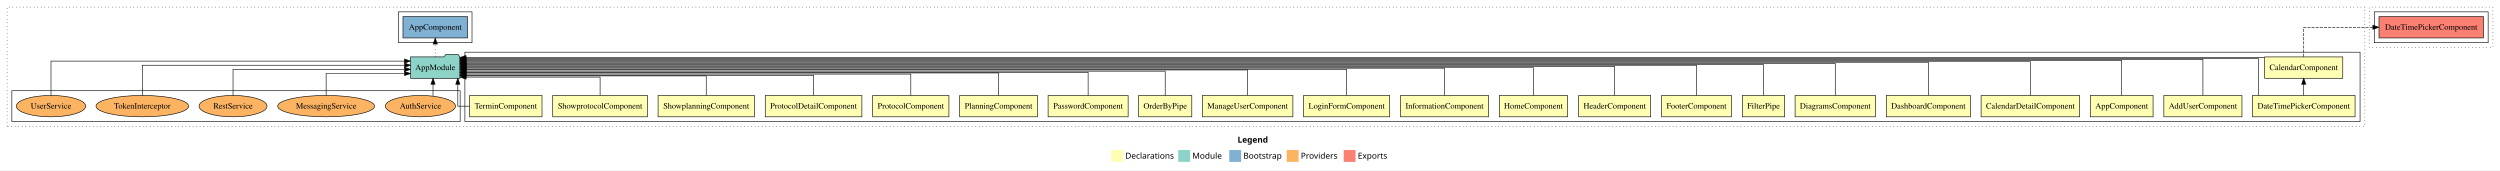
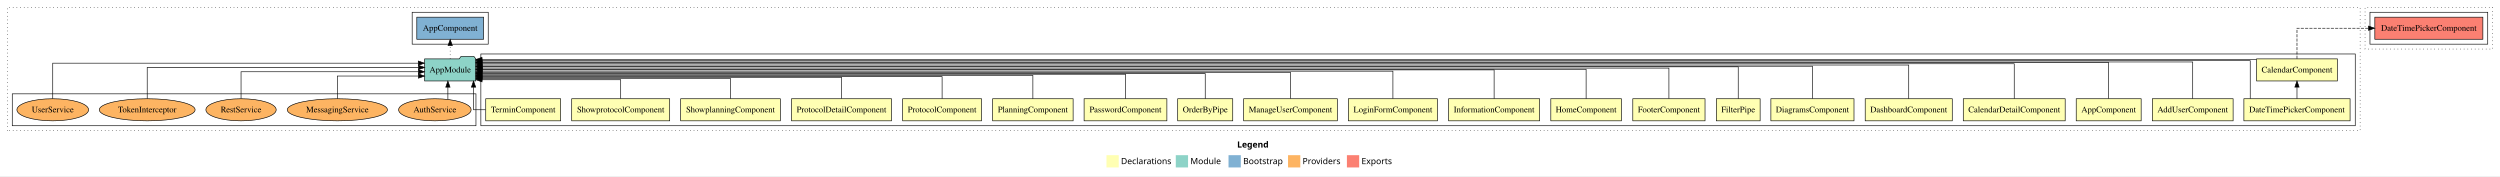
- <svg xmlns="http://www.w3.org/2000/svg" width="4216pt" height="287pt" viewBox="0.00 0.00 4216.00 287.00">
+ <svg xmlns="http://www.w3.org/2000/svg" width="4076pt" height="287pt" viewBox="0.00 0.00 4076.00 287.00">
  <g id="graph0" class="graph" transform="scale(1 1) rotate(0) translate(4 283)">
-     <polygon fill="#ffffff" stroke="transparent" points="-4,4 -4,-283 4212,-283 4212,4 -4,4" />
-     <text text-anchor="start" x="2083.009" y="-42.4" font-family="sans-serif" font-weight="bold" font-size="14.00" fill="#000000">Legend</text>
-     <polygon fill="#ffffb3" stroke="transparent" points="1870,-10 1870,-30 1890,-30 1890,-10 1870,-10" />
-     <text text-anchor="start" x="1893.629" y="-15.4" font-family="sans-serif" font-size="14.00" fill="#000000">  Declarations</text>
-     <polygon fill="#8dd3c7" stroke="transparent" points="1983,-10 1983,-30 2003,-30 2003,-10 1983,-10" />
-     <text text-anchor="start" x="2006.725" y="-15.4" font-family="sans-serif" font-size="14.00" fill="#000000">  Module</text>
-     <polygon fill="#80b1d3" stroke="transparent" points="2069,-10 2069,-30 2089,-30 2089,-10 2069,-10" />
-     <text text-anchor="start" x="2092.781" y="-15.4" font-family="sans-serif" font-size="14.00" fill="#000000">  Bootstrap</text>
-     <polygon fill="#fdb462" stroke="transparent" points="2166,-10 2166,-30 2186,-30 2186,-10 2166,-10" />
-     <text text-anchor="start" x="2189.673" y="-15.4" font-family="sans-serif" font-size="14.00" fill="#000000">  Providers</text>
-     <polygon fill="#fb8072" stroke="transparent" points="2262,-10 2262,-30 2282,-30 2282,-10 2262,-10" />
-     <text text-anchor="start" x="2285.726" y="-15.4" font-family="sans-serif" font-size="14.00" fill="#000000">  Exports</text>
+     <polygon fill="#ffffff" stroke="transparent" points="-4,4 -4,-283 4072,-283 4072,4 -4,4" />
+     <text text-anchor="start" x="2013.009" y="-42.4" font-family="sans-serif" font-weight="bold" font-size="14.00" fill="#000000">Legend</text>
+     <polygon fill="#ffffb3" stroke="transparent" points="1800,-10 1800,-30 1820,-30 1820,-10 1800,-10" />
+     <text text-anchor="start" x="1823.629" y="-15.4" font-family="sans-serif" font-size="14.00" fill="#000000">  Declarations</text>
+     <polygon fill="#8dd3c7" stroke="transparent" points="1913,-10 1913,-30 1933,-30 1933,-10 1913,-10" />
+     <text text-anchor="start" x="1936.725" y="-15.4" font-family="sans-serif" font-size="14.00" fill="#000000">  Module</text>
+     <polygon fill="#80b1d3" stroke="transparent" points="1999,-10 1999,-30 2019,-30 2019,-10 1999,-10" />
+     <text text-anchor="start" x="2022.781" y="-15.4" font-family="sans-serif" font-size="14.00" fill="#000000">  Bootstrap</text>
+     <polygon fill="#fdb462" stroke="transparent" points="2096,-10 2096,-30 2116,-30 2116,-10 2096,-10" />
+     <text text-anchor="start" x="2119.673" y="-15.4" font-family="sans-serif" font-size="14.00" fill="#000000">  Providers</text>
+     <polygon fill="#fb8072" stroke="transparent" points="2192,-10 2192,-30 2212,-30 2212,-10 2192,-10" />
+     <text text-anchor="start" x="2215.726" y="-15.4" font-family="sans-serif" font-size="14.00" fill="#000000">  Exports</text>
    <g id="clust1" class="cluster">
-       <polygon fill="none" stroke="#000000" stroke-dasharray="1,5" points="8,-70 8,-271 3984,-271 3984,-70 8,-70" />
+       <polygon fill="none" stroke="#000000" stroke-dasharray="1,5" points="8,-70 8,-271 3844,-271 3844,-70 8,-70" />
    </g>
    <g id="clust2" class="cluster">
-       <polygon fill="none" stroke="#000000" points="780,-78 780,-195 3976,-195 3976,-78 780,-78" />
+       <polygon fill="none" stroke="#000000" points="780,-78 780,-195 3836,-195 3836,-78 780,-78" />
+     </g>
+     <g id="clust26" class="cluster">
+       <polygon fill="none" stroke="#000000" points="668,-211 668,-263 792,-263 792,-211 668,-211" />
    </g>
    <g id="clust27" class="cluster">
-       <polygon fill="none" stroke="#000000" points="668,-211 668,-263 792,-263 792,-211 668,-211" />
+       <polygon fill="none" stroke="#000000" points="16,-78 16,-130 772,-130 772,-78 16,-78" />
    </g>
    <g id="clust28" class="cluster">
-       <polygon fill="none" stroke="#000000" points="16,-78 16,-130 772,-130 772,-78 16,-78" />
-     </g>
-     <g id="clust29" class="cluster">
-       <polygon fill="none" stroke="#000000" stroke-dasharray="1,5" points="3992,-203 3992,-271 4200,-271 4200,-203 3992,-203" />
-     </g>
-     <g id="clust33" class="cluster">
-       <polygon fill="none" stroke="#000000" points="4000,-211 4000,-263 4192,-263 4192,-211 4000,-211" />
+       <polygon fill="none" stroke="#000000" stroke-dasharray="1,5" points="3852,-203 3852,-271 4060,-271 4060,-203 3852,-203" />
+     </g>
+     <g id="clust32" class="cluster">
+       <polygon fill="none" stroke="#000000" points="3860,-211 3860,-263 4052,-263 4052,-211 3860,-211" />
    </g>
    <g id="node1" class="node">
-       <polygon fill="#ffffb3" stroke="#000000" points="3776.865,-122 3645.135,-122 3645.135,-86 3776.865,-86 3776.865,-122" />
-       <text text-anchor="middle" x="3711" y="-99.8" font-family="Times,serif" font-size="14.00" fill="#000000">AddUserComponent</text>
-     </g>
-     <g id="node23" class="node">
+       <polygon fill="#ffffb3" stroke="#000000" points="3636.865,-122 3505.135,-122 3505.135,-86 3636.865,-86 3636.865,-122" />
+       <text text-anchor="middle" x="3571" y="-99.8" font-family="Times,serif" font-size="14.00" fill="#000000">AddUserComponent</text>
+     </g>
+     <g id="node22" class="node">
      <polygon fill="#8dd3c7" stroke="#000000" points="771.657,-187 768.657,-191 747.657,-191 744.657,-187 688.343,-187 688.343,-151 771.657,-151 771.657,-187" />
      <text text-anchor="middle" x="730" y="-164.8" font-family="Times,serif" font-size="14.00" fill="#000000">AppModule</text>
    </g>
    <g id="edge1" class="edge">
-       <path fill="none" stroke="#000000" d="M3711,-122.323C3711,-145.66 3711,-183 3711,-183 3711,-183 781.855,-183 781.855,-183" />
-       <polygon fill="#000000" stroke="#000000" points="781.855,-179.5 771.855,-183 781.855,-186.5 781.855,-179.5" />
+       <path fill="none" stroke="#000000" d="M3571,-122.091C3571,-145.133 3571,-182 3571,-182 3571,-182 781.809,-182 781.809,-182" />
+       <polygon fill="#000000" stroke="#000000" points="781.809,-178.5 771.809,-182 781.809,-185.5 781.809,-178.5" />
    </g>
    <g id="node2" class="node">
-       <polygon fill="#ffffb3" stroke="#000000" points="3626.94,-122 3521.06,-122 3521.06,-86 3626.94,-86 3626.94,-122" />
-       <text text-anchor="middle" x="3574" y="-99.8" font-family="Times,serif" font-size="14.00" fill="#000000">AppComponent</text>
+       <polygon fill="#ffffb3" stroke="#000000" points="3486.94,-122 3381.06,-122 3381.06,-86 3486.94,-86 3486.94,-122" />
+       <text text-anchor="middle" x="3434" y="-99.8" font-family="Times,serif" font-size="14.00" fill="#000000">AppComponent</text>
    </g>
    <g id="edge2" class="edge">
-       <path fill="none" stroke="#000000" d="M3574,-122.248C3574,-145.018 3574,-181 3574,-181 3574,-181 781.853,-181 781.853,-181" />
-       <polygon fill="#000000" stroke="#000000" points="781.853,-177.5 771.853,-181 781.853,-184.5 781.853,-177.5" />
+       <path fill="none" stroke="#000000" d="M3434,-122.248C3434,-145.018 3434,-181 3434,-181 3434,-181 781.661,-181 781.661,-181" />
+       <polygon fill="#000000" stroke="#000000" points="781.661,-177.5 771.661,-181 781.661,-184.5 781.661,-177.5" />
    </g>
    <g id="node3" class="node">
-       <polygon fill="#ffffb3" stroke="#000000" points="3946.864,-187 3815.136,-187 3815.136,-151 3946.864,-151 3946.864,-187" />
-       <text text-anchor="middle" x="3881" y="-164.8" font-family="Times,serif" font-size="14.00" fill="#000000">CalendarComponent</text>
+       <polygon fill="#ffffb3" stroke="#000000" points="3806.864,-187 3675.136,-187 3675.136,-151 3806.864,-151 3806.864,-187" />
+       <text text-anchor="middle" x="3741" y="-164.8" font-family="Times,serif" font-size="14.00" fill="#000000">CalendarComponent</text>
    </g>
    <g id="edge3" class="edge">
-       <path fill="none" stroke="#000000" d="M3814.824,-186C3814.824,-186 781.784,-186 781.784,-186" />
-       <polygon fill="#000000" stroke="#000000" points="781.784,-182.5 771.784,-186 781.784,-189.5 781.784,-182.5" />
-     </g>
-     <g id="node30" class="node">
-       <polygon fill="#fb8072" stroke="#000000" points="4184.071,-255 4007.929,-255 4007.929,-219 4184.071,-219 4184.071,-255" />
-       <text text-anchor="middle" x="4096" y="-232.8" font-family="Times,serif" font-size="14.00" fill="#000000">DateTimePickerComponent </text>
-     </g>
-     <g id="edge30" class="edge">
-       <path fill="none" stroke="#000000" stroke-dasharray="5,2" d="M3881,-187.223C3881,-207.365 3881,-237 3881,-237 3881,-237 3997.62,-237 3997.62,-237" />
-       <polygon fill="#000000" stroke="#000000" points="3997.621,-240.5 4007.62,-237 3997.62,-233.5 3997.621,-240.5" />
+       <path fill="none" stroke="#000000" d="M3674.957,-186C3674.957,-186 781.822,-186 781.822,-186" />
+       <polygon fill="#000000" stroke="#000000" points="781.822,-182.5 771.822,-186 781.822,-189.5 781.822,-182.5" />
+     </g>
+     <g id="node29" class="node">
+       <polygon fill="#fb8072" stroke="#000000" points="4044.071,-255 3867.929,-255 3867.929,-219 4044.071,-219 4044.071,-255" />
+       <text text-anchor="middle" x="3956" y="-232.8" font-family="Times,serif" font-size="14.00" fill="#000000">DateTimePickerComponent </text>
+     </g>
+     <g id="edge29" class="edge">
+       <path fill="none" stroke="#000000" stroke-dasharray="5,2" d="M3741,-187.223C3741,-207.365 3741,-237 3741,-237 3741,-237 3857.62,-237 3857.62,-237" />
+       <polygon fill="#000000" stroke="#000000" points="3857.621,-240.5 3867.62,-237 3857.62,-233.5 3857.621,-240.5" />
    </g>
    <g id="node4" class="node">
-       <polygon fill="#ffffb3" stroke="#000000" points="3503.072,-122 3336.928,-122 3336.928,-86 3503.072,-86 3503.072,-122" />
-       <text text-anchor="middle" x="3420" y="-99.8" font-family="Times,serif" font-size="14.00" fill="#000000">CalendarDetailComponent</text>
+       <polygon fill="#ffffb3" stroke="#000000" points="3363.072,-122 3196.928,-122 3196.928,-86 3363.072,-86 3363.072,-122" />
+       <text text-anchor="middle" x="3280" y="-99.8" font-family="Times,serif" font-size="14.00" fill="#000000">CalendarDetailComponent</text>
    </g>
    <g id="edge4" class="edge">
-       <path fill="none" stroke="#000000" d="M3420,-122.155C3420,-144.352 3420,-179 3420,-179 3420,-179 781.714,-179 781.714,-179" />
-       <polygon fill="#000000" stroke="#000000" points="781.714,-175.5 771.714,-179 781.714,-182.5 781.714,-175.5" />
+       <path fill="none" stroke="#000000" d="M3280,-122.155C3280,-144.352 3280,-179 3280,-179 3280,-179 781.87,-179 781.87,-179" />
+       <polygon fill="#000000" stroke="#000000" points="781.87,-175.5 771.87,-179 781.87,-182.5 781.87,-175.5" />
    </g>
    <g id="node5" class="node">
-       <polygon fill="#ffffb3" stroke="#000000" points="3318.973,-122 3177.027,-122 3177.027,-86 3318.973,-86 3318.973,-122" />
-       <text text-anchor="middle" x="3248" y="-99.8" font-family="Times,serif" font-size="14.00" fill="#000000">DashboardComponent</text>
+       <polygon fill="#ffffb3" stroke="#000000" points="3178.973,-122 3037.027,-122 3037.027,-86 3178.973,-86 3178.973,-122" />
+       <text text-anchor="middle" x="3108" y="-99.8" font-family="Times,serif" font-size="14.00" fill="#000000">DashboardComponent</text>
    </g>
    <g id="edge5" class="edge">
-       <path fill="none" stroke="#000000" d="M3248,-122.292C3248,-144.206 3248,-178 3248,-178 3248,-178 781.864,-178 781.864,-178" />
-       <polygon fill="#000000" stroke="#000000" points="781.864,-174.5 771.864,-178 781.864,-181.5 781.864,-174.5" />
+       <path fill="none" stroke="#000000" d="M3108,-122.045C3108,-143.662 3108,-177 3108,-177 3108,-177 781.778,-177 781.778,-177" />
+       <polygon fill="#000000" stroke="#000000" points="781.778,-173.5 771.778,-177 781.778,-180.5 781.778,-173.5" />
    </g>
    <g id="node6" class="node">
-       <polygon fill="#ffffb3" stroke="#000000" points="3967.57,-122 3794.43,-122 3794.43,-86 3967.57,-86 3967.57,-122" />
-       <text text-anchor="middle" x="3881" y="-99.8" font-family="Times,serif" font-size="14.00" fill="#000000">DateTimePickerComponent</text>
-     </g>
-     <g id="edge29" class="edge">
-       <path fill="none" stroke="#000000" d="M3881,-122.106C3881,-122.106 3881,-140.991 3881,-140.991" />
-       <polygon fill="#000000" stroke="#000000" points="3877.5,-140.991 3881,-150.991 3884.5,-140.991 3877.5,-140.991" />
+       <polygon fill="#ffffb3" stroke="#000000" points="3827.57,-122 3654.43,-122 3654.43,-86 3827.57,-86 3827.57,-122" />
+       <text text-anchor="middle" x="3741" y="-99.8" font-family="Times,serif" font-size="14.00" fill="#000000">DateTimePickerComponent</text>
+     </g>
+     <g id="edge28" class="edge">
+       <path fill="none" stroke="#000000" d="M3741,-122.106C3741,-122.106 3741,-140.991 3741,-140.991" />
+       <polygon fill="#000000" stroke="#000000" points="3737.5,-140.991 3741,-150.991 3744.5,-140.991 3737.5,-140.991" />
    </g>
    <g id="edge6" class="edge">
-       <path fill="none" stroke="#000000" d="M3804.767,-122.153C3804.767,-145.757 3804.767,-184 3804.767,-184 3804.767,-184 781.716,-184 781.716,-184" />
-       <polygon fill="#000000" stroke="#000000" points="781.716,-180.5 771.716,-184 781.716,-187.5 781.716,-180.5" />
+       <path fill="none" stroke="#000000" d="M3664.767,-122.153C3664.767,-145.757 3664.767,-184 3664.767,-184 3664.767,-184 781.768,-184 781.768,-184" />
+       <polygon fill="#000000" stroke="#000000" points="781.768,-180.5 771.768,-184 781.768,-187.5 781.768,-180.5" />
    </g>
    <g id="node7" class="node">
-       <polygon fill="#ffffb3" stroke="#000000" points="3158.755,-122 3023.245,-122 3023.245,-86 3158.755,-86 3158.755,-122" />
-       <text text-anchor="middle" x="3091" y="-99.8" font-family="Times,serif" font-size="14.00" fill="#000000">DiagramsComponent</text>
+       <polygon fill="#ffffb3" stroke="#000000" points="3018.755,-122 2883.245,-122 2883.245,-86 3018.755,-86 3018.755,-122" />
+       <text text-anchor="middle" x="2951" y="-99.8" font-family="Times,serif" font-size="14.00" fill="#000000">DiagramsComponent</text>
    </g>
    <g id="edge7" class="edge">
-       <path fill="none" stroke="#000000" d="M3091,-122.169C3091,-143.498 3091,-176 3091,-176 3091,-176 781.73,-176 781.73,-176" />
-       <polygon fill="#000000" stroke="#000000" points="781.73,-172.5 771.73,-176 781.73,-179.5 781.73,-172.5" />
+       <path fill="none" stroke="#000000" d="M2951,-122.284C2951,-143.321 2951,-175 2951,-175 2951,-175 781.895,-175 781.895,-175" />
+       <polygon fill="#000000" stroke="#000000" points="781.896,-171.5 771.895,-175 781.895,-178.5 781.896,-171.5" />
    </g>
    <g id="node8" class="node">
-       <polygon fill="#ffffb3" stroke="#000000" points="3005.718,-122 2934.282,-122 2934.282,-86 3005.718,-86 3005.718,-122" />
-       <text text-anchor="middle" x="2970" y="-99.8" font-family="Times,serif" font-size="14.00" fill="#000000">FilterPipe</text>
+       <polygon fill="#ffffb3" stroke="#000000" points="2865.718,-122 2794.282,-122 2794.282,-86 2865.718,-86 2865.718,-122" />
+       <text text-anchor="middle" x="2830" y="-99.8" font-family="Times,serif" font-size="14.00" fill="#000000">FilterPipe</text>
    </g>
    <g id="edge8" class="edge">
-       <path fill="none" stroke="#000000" d="M2970,-122.027C2970,-142.767 2970,-174 2970,-174 2970,-174 781.764,-174 781.764,-174" />
-       <polygon fill="#000000" stroke="#000000" points="781.764,-170.5 771.764,-174 781.764,-177.5 781.764,-170.5" />
+       <path fill="none" stroke="#000000" d="M2830,-122.027C2830,-142.767 2830,-174 2830,-174 2830,-174 781.948,-174 781.948,-174" />
+       <polygon fill="#000000" stroke="#000000" points="781.948,-170.5 771.948,-174 781.948,-177.5 781.948,-170.5" />
    </g>
    <g id="node9" class="node">
-       <polygon fill="#ffffb3" stroke="#000000" points="2915.881,-122 2798.119,-122 2798.119,-86 2915.881,-86 2915.881,-122" />
-       <text text-anchor="middle" x="2857" y="-99.8" font-family="Times,serif" font-size="14.00" fill="#000000">FooterComponent</text>
+       <polygon fill="#ffffb3" stroke="#000000" points="2775.881,-122 2658.119,-122 2658.119,-86 2775.881,-86 2775.881,-122" />
+       <text text-anchor="middle" x="2717" y="-99.8" font-family="Times,serif" font-size="14.00" fill="#000000">FooterComponent</text>
    </g>
    <g id="edge9" class="edge">
-       <path fill="none" stroke="#000000" d="M2857,-122.129C2857,-142.572 2857,-173 2857,-173 2857,-173 782.01,-173 782.01,-173" />
-       <polygon fill="#000000" stroke="#000000" points="782.01,-169.5 772.01,-173 782.01,-176.5 782.01,-169.5" />
+       <path fill="none" stroke="#000000" d="M2717,-122.223C2717,-142.365 2717,-172 2717,-172 2717,-172 781.96,-172 781.96,-172" />
+       <polygon fill="#000000" stroke="#000000" points="781.96,-168.5 771.96,-172 781.96,-175.5 781.96,-168.5" />
    </g>
    <g id="node10" class="node">
-       <polygon fill="#ffffb3" stroke="#000000" points="2779.744,-122 2658.256,-122 2658.256,-86 2779.744,-86 2779.744,-122" />
-       <text text-anchor="middle" x="2719" y="-99.8" font-family="Times,serif" font-size="14.00" fill="#000000">HeaderComponent</text>
-     </g>
-     <g id="edge10" class="edge">
-       <path fill="none" stroke="#000000" d="M2719,-122.308C2719,-142.145 2719,-171 2719,-171 2719,-171 782.002,-171 782.002,-171" />
-       <polygon fill="#000000" stroke="#000000" points="782.002,-167.5 772.002,-171 782.002,-174.5 782.002,-167.5" />
-     </g>
-     <g id="node11" class="node">
      <polygon fill="#ffffb3" stroke="#000000" points="2639.545,-122 2524.455,-122 2524.455,-86 2639.545,-86 2639.545,-122" />
      <text text-anchor="middle" x="2582" y="-99.8" font-family="Times,serif" font-size="14.00" fill="#000000">HomeComponent</text>
    </g>
-     <g id="edge11" class="edge">
-       <path fill="none" stroke="#000000" d="M2582,-122.106C2582,-141.339 2582,-169 2582,-169 2582,-169 781.719,-169 781.719,-169" />
-       <polygon fill="#000000" stroke="#000000" points="781.719,-165.5 771.719,-169 781.719,-172.5 781.719,-165.5" />
-     </g>
-     <g id="node12" class="node">
+     <g id="edge10" class="edge">
+       <path fill="none" stroke="#000000" d="M2582,-122.035C2582,-141.576 2582,-170 2582,-170 2582,-170 781.719,-170 781.719,-170" />
+       <polygon fill="#000000" stroke="#000000" points="781.719,-166.5 771.719,-170 781.719,-173.5 781.719,-166.5" />
+     </g>
+     <g id="node11" class="node">
      <polygon fill="#ffffb3" stroke="#000000" points="2506.201,-122 2357.799,-122 2357.799,-86 2506.201,-86 2506.201,-122" />
      <text text-anchor="middle" x="2432" y="-99.8" font-family="Times,serif" font-size="14.00" fill="#000000">InformationComponent</text>
    </g>
-     <g id="edge12" class="edge">
-       <path fill="none" stroke="#000000" d="M2432,-122.169C2432,-141.09 2432,-168 2432,-168 2432,-168 782.072,-168 782.072,-168" />
-       <polygon fill="#000000" stroke="#000000" points="782.072,-164.5 772.072,-168 782.072,-171.5 782.072,-164.5" />
-     </g>
-     <g id="node13" class="node">
+     <g id="edge11" class="edge">
+       <path fill="none" stroke="#000000" d="M2432,-122.106C2432,-141.339 2432,-169 2432,-169 2432,-169 782.072,-169 782.072,-169" />
+       <polygon fill="#000000" stroke="#000000" points="782.072,-165.5 772.072,-169 782.072,-172.5 782.072,-165.5" />
+     </g>
+     <g id="node12" class="node">
      <polygon fill="#ffffb3" stroke="#000000" points="2339.609,-122 2194.391,-122 2194.391,-86 2339.609,-86 2339.609,-122" />
      <text text-anchor="middle" x="2267" y="-99.8" font-family="Times,serif" font-size="14.00" fill="#000000">LoginFormComponent</text>
    </g>
-     <g id="edge13" class="edge">
-       <path fill="none" stroke="#000000" d="M2267,-122.267C2267,-140.555 2267,-166 2267,-166 2267,-166 781.908,-166 781.908,-166" />
-       <polygon fill="#000000" stroke="#000000" points="781.908,-162.5 771.908,-166 781.908,-169.5 781.908,-162.5" />
-     </g>
-     <g id="node14" class="node">
+     <g id="edge12" class="edge">
+       <path fill="none" stroke="#000000" d="M2267,-122.222C2267,-140.828 2267,-167 2267,-167 2267,-167 781.908,-167 781.908,-167" />
+       <polygon fill="#000000" stroke="#000000" points="781.908,-163.5 771.908,-167 781.908,-170.5 781.908,-163.5" />
+     </g>
+     <g id="node13" class="node">
      <polygon fill="#ffffb3" stroke="#000000" points="2176.347,-122 2023.653,-122 2023.653,-86 2176.347,-86 2176.347,-122" />
      <text text-anchor="middle" x="2100" y="-99.8" font-family="Times,serif" font-size="14.00" fill="#000000">ManageUserComponent</text>
    </g>
-     <g id="edge14" class="edge">
+     <g id="edge13" class="edge">
      <path fill="none" stroke="#000000" d="M2100,-122.302C2100,-140.27 2100,-165 2100,-165 2100,-165 781.749,-165 781.749,-165" />
      <polygon fill="#000000" stroke="#000000" points="781.75,-161.5 771.749,-165 781.749,-168.5 781.75,-161.5" />
    </g>
-     <g id="node15" class="node">
+     <g id="node14" class="node">
      <polygon fill="#ffffb3" stroke="#000000" points="2005.867,-122 1916.133,-122 1916.133,-86 2005.867,-86 2005.867,-122" />
      <text text-anchor="middle" x="1961" y="-99.8" font-family="Times,serif" font-size="14.00" fill="#000000">OrderByPipe</text>
    </g>
-     <g id="edge15" class="edge">
+     <g id="edge14" class="edge">
      <path fill="none" stroke="#000000" d="M1961,-122.022C1961,-139.373 1961,-163 1961,-163 1961,-163 781.663,-163 781.663,-163" />
      <polygon fill="#000000" stroke="#000000" points="781.663,-159.5 771.663,-163 781.663,-166.5 781.663,-159.5" />
    </g>
-     <g id="node16" class="node">
+     <g id="node15" class="node">
      <polygon fill="#ffffb3" stroke="#000000" points="1898.486,-122 1763.514,-122 1763.514,-86 1898.486,-86 1898.486,-122" />
      <text text-anchor="middle" x="1831" y="-99.8" font-family="Times,serif" font-size="14.00" fill="#000000">PasswordComponent</text>
    </g>
-     <g id="edge16" class="edge">
-       <path fill="none" stroke="#000000" d="M1831,-122.035C1831,-138.734 1831,-161 1831,-161 1831,-161 781.816,-161 781.816,-161" />
-       <polygon fill="#000000" stroke="#000000" points="781.816,-157.5 771.816,-161 781.816,-164.5 781.816,-157.5" />
-     </g>
-     <g id="node17" class="node">
+     <g id="edge15" class="edge">
+       <path fill="none" stroke="#000000" d="M1831,-122.034C1831,-139.06 1831,-162 1831,-162 1831,-162 781.816,-162 781.816,-162" />
+       <polygon fill="#000000" stroke="#000000" points="781.816,-158.5 771.816,-162 781.816,-165.5 781.816,-158.5" />
+     </g>
+     <g id="node16" class="node">
      <polygon fill="#ffffb3" stroke="#000000" points="1745.611,-122 1614.389,-122 1614.389,-86 1745.611,-86 1745.611,-122" />
      <text text-anchor="middle" x="1680" y="-99.8" font-family="Times,serif" font-size="14.00" fill="#000000">PlanningComponent</text>
    </g>
-     <g id="edge17" class="edge">
+     <g id="edge16" class="edge">
      <path fill="none" stroke="#000000" d="M1680,-122.027C1680,-138.398 1680,-160 1680,-160 1680,-160 781.738,-160 781.738,-160" />
      <polygon fill="#000000" stroke="#000000" points="781.738,-156.5 771.738,-160 781.738,-163.5 781.738,-156.5" />
    </g>
-     <g id="node18" class="node">
+     <g id="node17" class="node">
      <polygon fill="#ffffb3" stroke="#000000" points="1596.272,-122 1467.728,-122 1467.728,-86 1596.272,-86 1596.272,-122" />
      <text text-anchor="middle" x="1532" y="-99.8" font-family="Times,serif" font-size="14.00" fill="#000000">ProtocolComponent</text>
    </g>
-     <g id="edge18" class="edge">
+     <g id="edge17" class="edge">
      <path fill="none" stroke="#000000" d="M1532,-122.282C1532,-137.948 1532,-158 1532,-158 1532,-158 781.71,-158 781.71,-158" />
      <polygon fill="#000000" stroke="#000000" points="781.71,-154.5 771.71,-158 781.71,-161.5 781.71,-154.5" />
    </g>
-     <g id="node19" class="node">
+     <g id="node18" class="node">
      <polygon fill="#ffffb3" stroke="#000000" points="1449.479,-122 1286.521,-122 1286.521,-86 1449.479,-86 1449.479,-122" />
      <text text-anchor="middle" x="1368" y="-99.8" font-family="Times,serif" font-size="14.00" fill="#000000">ProtocolDetailComponent</text>
    </g>
-     <g id="edge19" class="edge">
-       <path fill="none" stroke="#000000" d="M1368,-122.187C1368,-137.182 1368,-156 1368,-156 1368,-156 781.861,-156 781.861,-156" />
-       <polygon fill="#000000" stroke="#000000" points="781.861,-152.5 771.861,-156 781.861,-159.5 781.861,-152.5" />
-     </g>
-     <g id="node20" class="node">
+     <g id="edge18" class="edge">
+       <path fill="none" stroke="#000000" d="M1368,-122.24C1368,-137.571 1368,-157 1368,-157 1368,-157 781.861,-157 781.861,-157" />
+       <polygon fill="#000000" stroke="#000000" points="781.861,-153.5 771.861,-157 781.861,-160.5 781.861,-153.5" />
+     </g>
+     <g id="node19" class="node">
      <polygon fill="#ffffb3" stroke="#000000" points="1268.217,-122 1105.783,-122 1105.783,-86 1268.217,-86 1268.217,-122" />
      <text text-anchor="middle" x="1187" y="-99.8" font-family="Times,serif" font-size="14.00" fill="#000000">ShowplanningComponent</text>
    </g>
-     <g id="edge20" class="edge">
+     <g id="edge19" class="edge">
      <path fill="none" stroke="#000000" d="M1187,-122.124C1187,-136.783 1187,-155 1187,-155 1187,-155 781.767,-155 781.767,-155" />
      <polygon fill="#000000" stroke="#000000" points="781.767,-151.5 771.767,-155 781.767,-158.5 781.767,-151.5" />
    </g>
-     <g id="node21" class="node">
+     <g id="node20" class="node">
      <polygon fill="#ffffb3" stroke="#000000" points="1087.878,-122 928.122,-122 928.122,-86 1087.878,-86 1087.878,-122" />
      <text text-anchor="middle" x="1008" y="-99.8" font-family="Times,serif" font-size="14.00" fill="#000000">ShowprotocolComponent</text>
    </g>
-     <g id="edge21" class="edge">
+     <g id="edge20" class="edge">
      <path fill="none" stroke="#000000" d="M1008,-122.246C1008,-136.177 1008,-153 1008,-153 1008,-153 781.92,-153 781.92,-153" />
      <polygon fill="#000000" stroke="#000000" points="781.92,-149.5 771.92,-153 781.92,-156.5 781.92,-149.5" />
    </g>
-     <g id="node22" class="node">
+     <g id="node21" class="node">
      <polygon fill="#ffffb3" stroke="#000000" points="910.042,-122 787.958,-122 787.958,-86 910.042,-86 910.042,-122" />
      <text text-anchor="middle" x="849" y="-99.8" font-family="Times,serif" font-size="14.00" fill="#000000">TerminComponent</text>
    </g>
-     <g id="edge22" class="edge">
+     <g id="edge21" class="edge">
      <path fill="none" stroke="#000000" d="M787.658,-104C776.37,-104 768.066,-104 768.066,-104 768.066,-104 768.066,-140.894 768.066,-140.894" />
      <polygon fill="#000000" stroke="#000000" points="764.566,-140.894 768.066,-150.894 771.566,-140.894 764.566,-140.894" />
    </g>
-     <g id="node24" class="node">
+     <g id="node23" class="node">
      <polygon fill="#80b1d3" stroke="#000000" points="784.439,-255 675.561,-255 675.561,-219 784.439,-219 784.439,-255" />
      <text text-anchor="middle" x="730" y="-232.8" font-family="Times,serif" font-size="14.00" fill="#000000">AppComponent </text>
    </g>
-     <g id="edge23" class="edge">
+     <g id="edge22" class="edge">
      <path fill="none" stroke="#000000" stroke-dasharray="1,5" d="M730,-187.223C730,-187.223 730,-208.727 730,-208.727" />
      <polygon fill="#000000" stroke="#000000" points="726.5,-208.727 730,-218.727 733.5,-208.727 726.5,-208.727" />
    </g>
-     <g id="node25" class="node">
+     <g id="node24" class="node">
      <ellipse fill="#fdb462" stroke="#000000" cx="705" cy="-104" rx="59.108" ry="18" />
      <text text-anchor="middle" x="705" y="-99.8" font-family="Times,serif" font-size="14.00" fill="#000000">AuthService</text>
    </g>
-     <g id="edge24" class="edge">
+     <g id="edge23" class="edge">
      <path fill="none" stroke="#000000" d="M726.238,-121.078C726.238,-121.078 726.238,-140.899 726.238,-140.899" />
      <polygon fill="#000000" stroke="#000000" points="722.738,-140.899 726.238,-150.899 729.738,-140.899 722.738,-140.899" />
    </g>
-     <g id="node26" class="node">
+     <g id="node25" class="node">
      <ellipse fill="#fdb462" stroke="#000000" cx="546" cy="-104" rx="81.66" ry="18" />
      <text text-anchor="middle" x="546" y="-99.8" font-family="Times,serif" font-size="14.00" fill="#000000">MessagingService</text>
    </g>
-     <g id="edge25" class="edge">
+     <g id="edge24" class="edge">
      <path fill="none" stroke="#000000" d="M546,-122.009C546,-138.049 546,-159 546,-159 546,-159 678.248,-159 678.248,-159" />
      <polygon fill="#000000" stroke="#000000" points="678.248,-162.5 688.248,-159 678.247,-155.5 678.248,-162.5" />
    </g>
-     <g id="node27" class="node">
+     <g id="node26" class="node">
      <ellipse fill="#fdb462" stroke="#000000" cx="389" cy="-104" rx="57.317" ry="18" />
      <text text-anchor="middle" x="389" y="-99.8" font-family="Times,serif" font-size="14.00" fill="#000000">RestService</text>
    </g>
-     <g id="edge26" class="edge">
+     <g id="edge25" class="edge">
      <path fill="none" stroke="#000000" d="M389,-122.267C389,-140.555 389,-166 389,-166 389,-166 678.187,-166 678.187,-166" />
      <polygon fill="#000000" stroke="#000000" points="678.187,-169.5 688.187,-166 678.187,-162.5 678.187,-169.5" />
    </g>
-     <g id="node28" class="node">
+     <g id="node27" class="node">
      <ellipse fill="#fdb462" stroke="#000000" cx="236" cy="-104" rx="78.131" ry="18" />
      <text text-anchor="middle" x="236" y="-99.8" font-family="Times,serif" font-size="14.00" fill="#000000">TokenInterceptor</text>
    </g>
-     <g id="edge27" class="edge">
+     <g id="edge26" class="edge">
      <path fill="none" stroke="#000000" d="M236,-122.129C236,-142.572 236,-173 236,-173 236,-173 678.308,-173 678.308,-173" />
      <polygon fill="#000000" stroke="#000000" points="678.308,-176.5 688.308,-173 678.308,-169.5 678.308,-176.5" />
    </g>
-     <g id="node29" class="node">
+     <g id="node28" class="node">
      <ellipse fill="#fdb462" stroke="#000000" cx="82" cy="-104" rx="58.441" ry="18" />
      <text text-anchor="middle" x="82" y="-99.8" font-family="Times,serif" font-size="14.00" fill="#000000">UserService</text>
    </g>
-     <g id="edge28" class="edge">
+     <g id="edge27" class="edge">
      <path fill="none" stroke="#000000" d="M82,-122.011C82,-144.485 82,-180 82,-180 82,-180 677.982,-180 677.982,-180" />
      <polygon fill="#000000" stroke="#000000" points="677.982,-183.5 687.982,-180 677.982,-176.5 677.982,-183.5" />
    </g>
  </g>
</svg>
